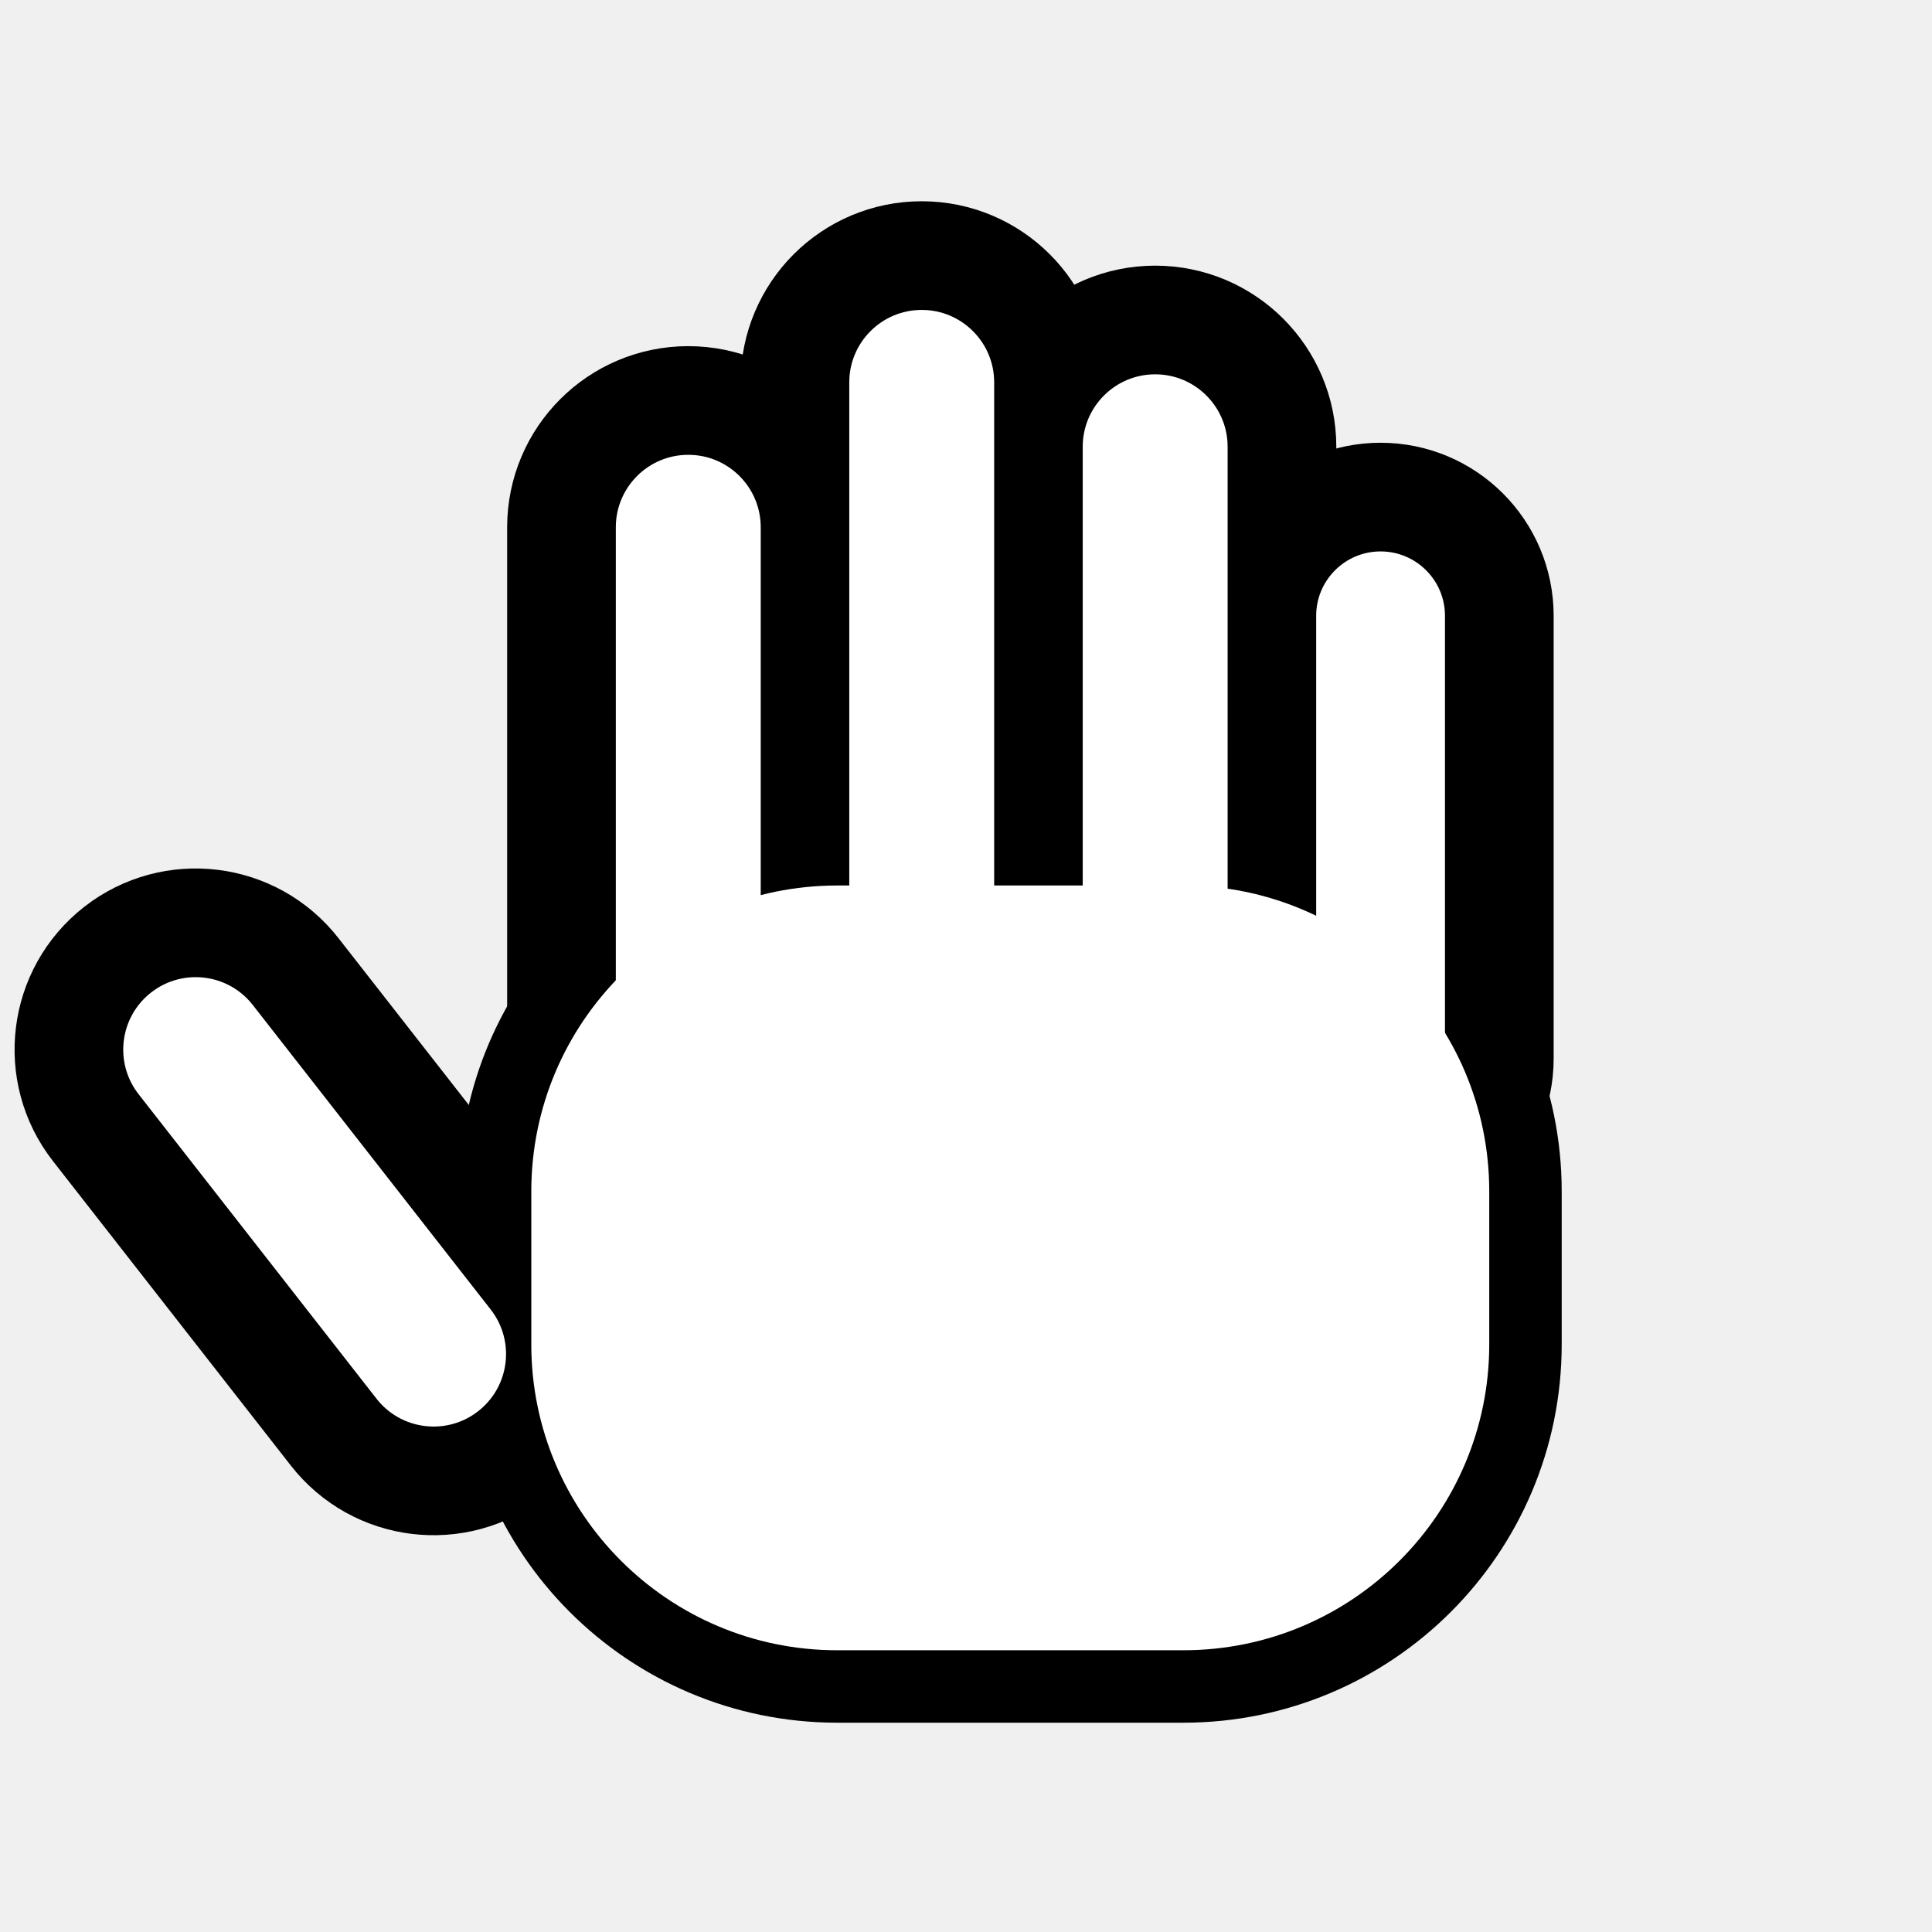
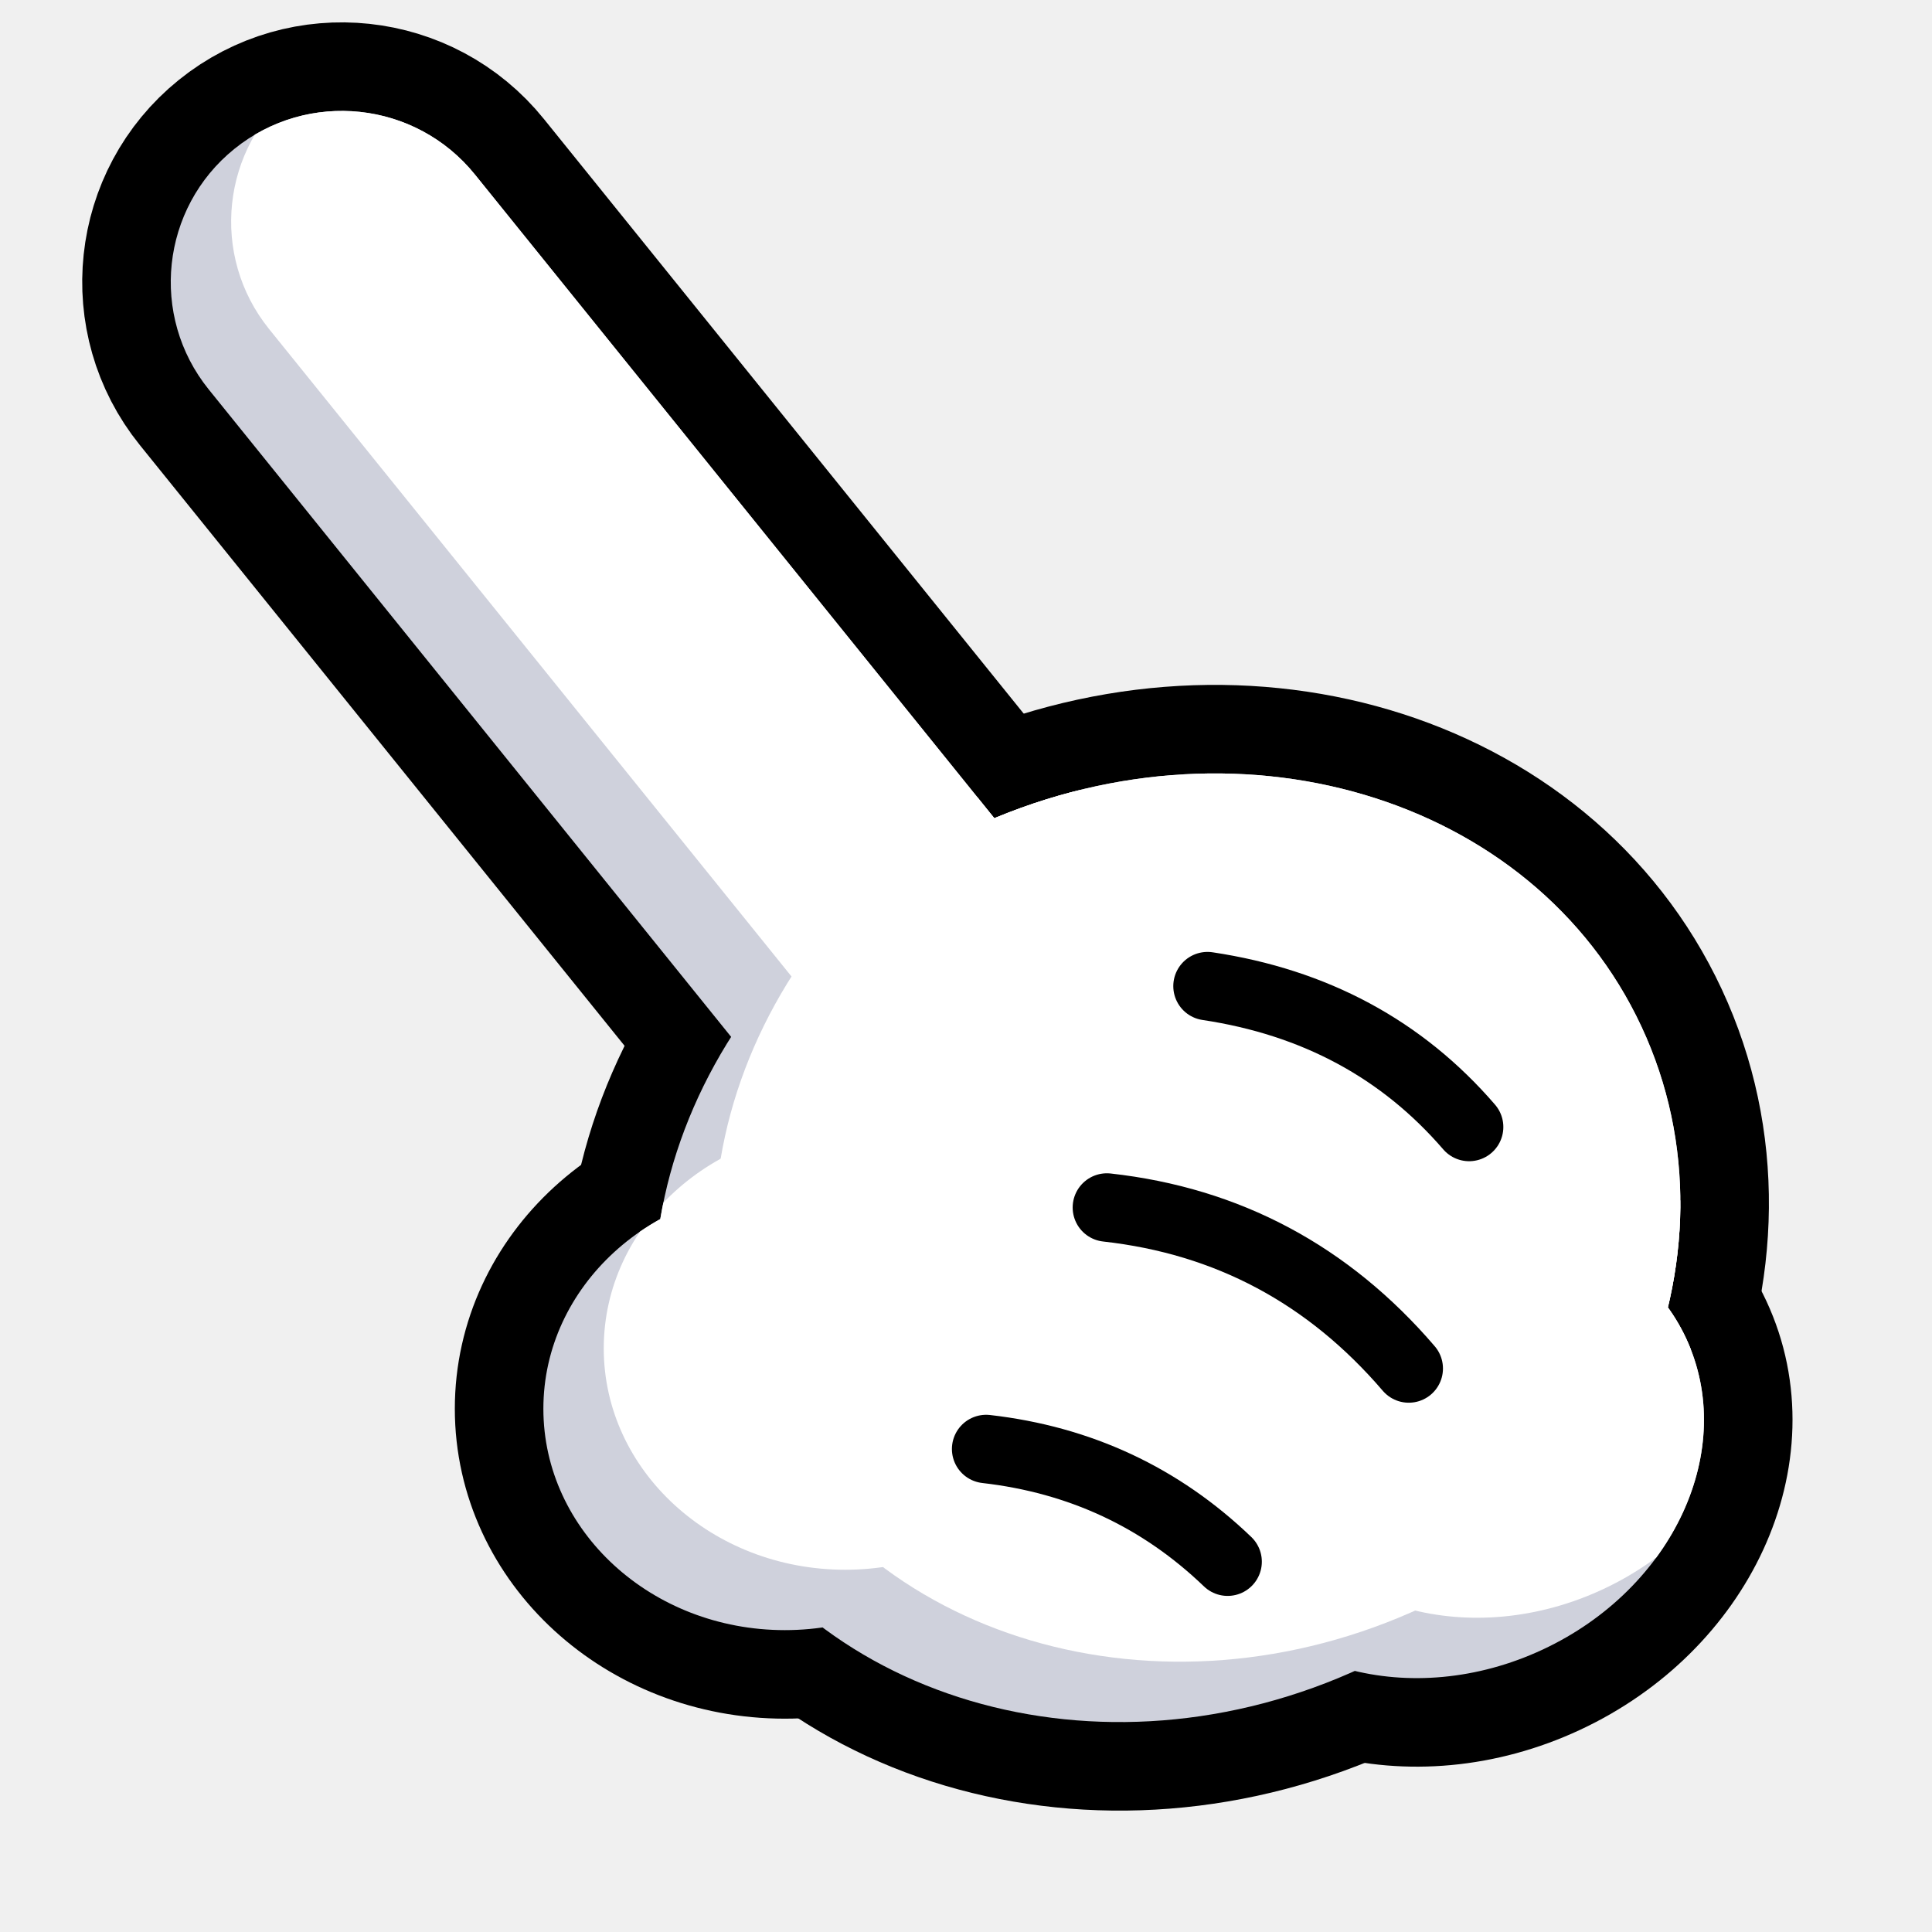
- <svg xmlns="http://www.w3.org/2000/svg" width="48" height="48" viewBox="0 0 24 24">
-   <rect x="7.2" y="5.2" width="2.7" height="9" rx="1.35" fill="#000" stroke="#000" stroke-width="1.8" stroke-linejoin="round" />
-   <rect x="10.1" y="3.4" width="2.7" height="10" rx="1.35" fill="#000" stroke="#000" stroke-width="1.8" stroke-linejoin="round" />
-   <rect x="13" y="4.2" width="2.7" height="9.5" rx="1.35" fill="#000" stroke="#000" stroke-width="1.8" stroke-linejoin="round" />
-   <rect x="15.9" y="6.4" width="2.5" height="8" rx="1.25" fill="#000" stroke="#000" stroke-width="1.8" stroke-linejoin="round" />
-   <rect x="2.6" y="11.2" width="2.7" height="7.5" rx="1.35" transform="rotate(-38 3.9 15)" fill="#000" stroke="#000" stroke-width="1.8" stroke-linejoin="round" />
-   <rect x="6.6" y="11" width="11.9" height="9.5" rx="3.8" fill="#000" stroke="#000" stroke-width="1.8" stroke-linejoin="round" />
-   <rect x="7.2" y="5.2" width="2.7" height="9" rx="1.35" fill="#fff" stroke="#000" stroke-width="0.9" />
-   <rect x="10.1" y="3.4" width="2.7" height="10" rx="1.35" fill="#fff" stroke="#000" stroke-width="0.9" />
-   <rect x="13" y="4.2" width="2.7" height="9.5" rx="1.35" fill="#fff" stroke="#000" stroke-width="0.9" />
-   <rect x="15.9" y="6.4" width="2.5" height="8" rx="1.25" fill="#fff" stroke="#000" stroke-width="0.9" />
-   <rect x="2.6" y="11.2" width="2.7" height="7.5" rx="1.35" transform="rotate(-38 3.9 15)" fill="#fff" stroke="#000" stroke-width="0.9" />
-   <rect x="6.6" y="11" width="11.9" height="9.5" rx="3.8" fill="#fff" />
+ <svg xmlns="http://www.w3.org/2000/svg" width="48" height="48" viewBox="0 0 48 48">
+   <defs>
+     <clipPath id="g">
+       <rect x="-0.057" y="11.75" width="31.614" height="8.5" rx="4.25" fill="#fff" transform="rotate(51.1 15.75 16.0)" />
+       <ellipse cx="29" cy="31" rx="13" ry="11.5" fill="#fff" transform="rotate(-25 29 31)" />
+       <ellipse cx="19.5" cy="35" rx="6" ry="5.5" fill="#fff" />
+       <ellipse cx="36" cy="36" rx="6.5" ry="5.5" fill="#fff" transform="rotate(-25 36 36)" />
+     </clipPath>
+   </defs>
+   <rect x="-0.057" y="11.75" width="31.614" height="8.5" rx="4.25" fill="#000" stroke="#000" stroke-width="4.4" stroke-linejoin="round" transform="rotate(51.1 15.75 16.0)" />
+   <ellipse cx="29" cy="31" rx="13" ry="11.5" fill="#000" stroke="#000" stroke-width="4.4" stroke-linejoin="round" transform="rotate(-25 29 31)" />
+   <ellipse cx="19.5" cy="35" rx="6" ry="5.5" fill="#000" stroke="#000" stroke-width="4.4" stroke-linejoin="round" />
+   <ellipse cx="36" cy="36" rx="6.5" ry="5.5" fill="#000" stroke="#000" stroke-width="4.4" stroke-linejoin="round" transform="rotate(-25 36 36)" />
+   <g clip-path="url(#g)">
+     <rect width="48" height="48" fill="#cfd1dc" />
+     <rect x="1.443" y="10.25" width="31.614" height="8.5" rx="4.25" fill="#fff" transform="rotate(51.1 17.25 14.5)" />
+     <ellipse cx="30.5" cy="29.5" rx="13" ry="11.5" fill="#fff" transform="rotate(-25 30.5 29.5)" />
+     <ellipse cx="21.0" cy="33.5" rx="6" ry="5.5" fill="#fff" />
+     <ellipse cx="37.5" cy="34.5" rx="6.5" ry="5.5" fill="#fff" transform="rotate(-25 37.5 34.5)" />
+   </g>
+   <path d="M30 24.5 q4 0.6 6.5 3.5" fill="none" stroke="#000" stroke-width="1.7" stroke-linecap="round" />
+   <path d="M27.5 30 q4.5 0.5 7.5 4" fill="none" stroke="#000" stroke-width="1.7" stroke-linecap="round" />
+   <path d="M24.5 36 q3.5 0.4 6 2.8" fill="none" stroke="#000" stroke-width="1.7" stroke-linecap="round" />
</svg>
